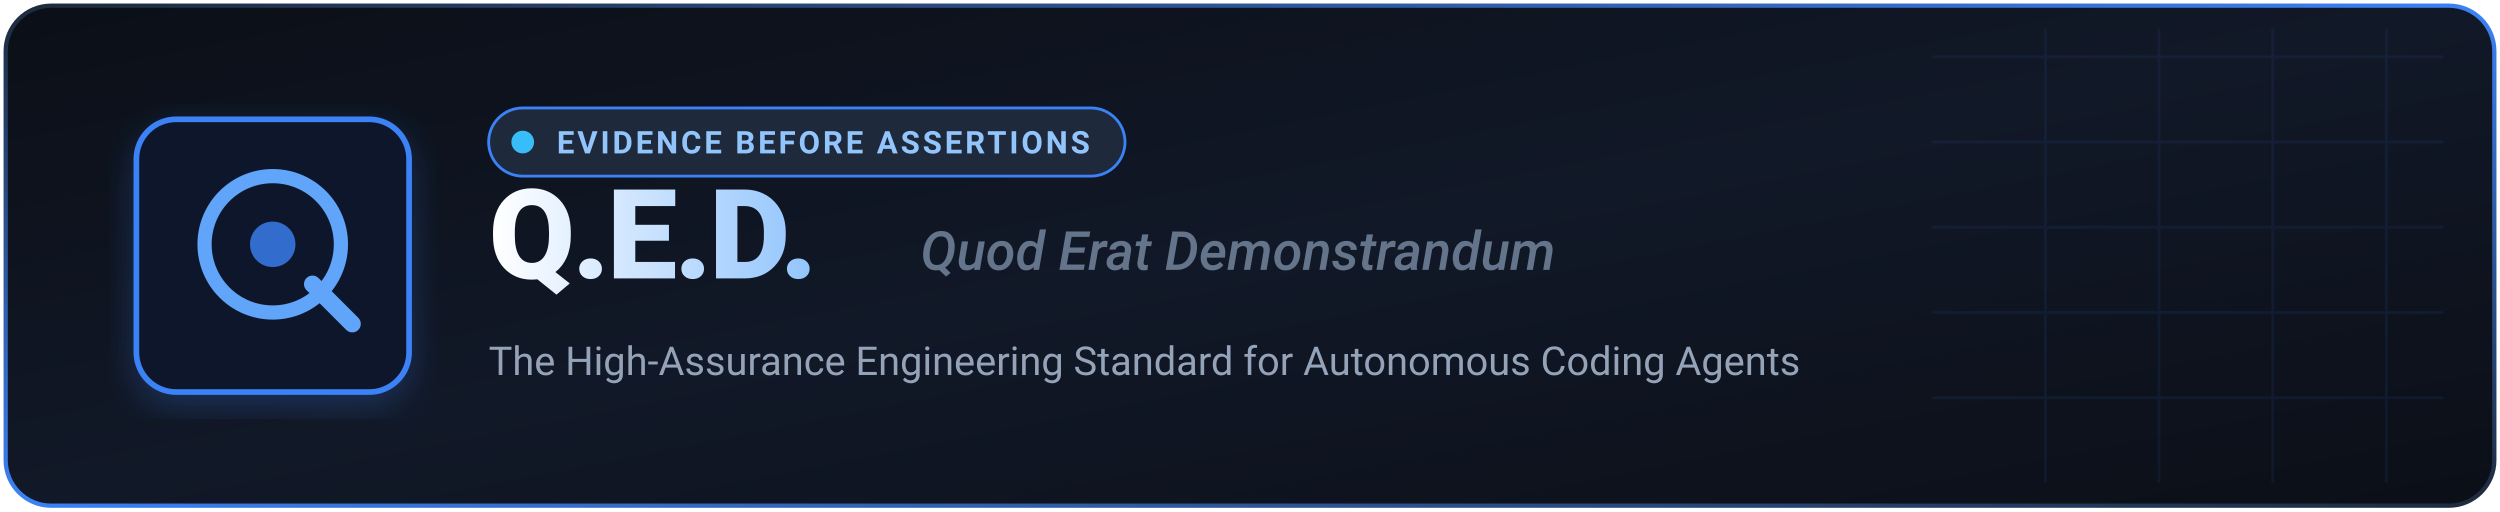
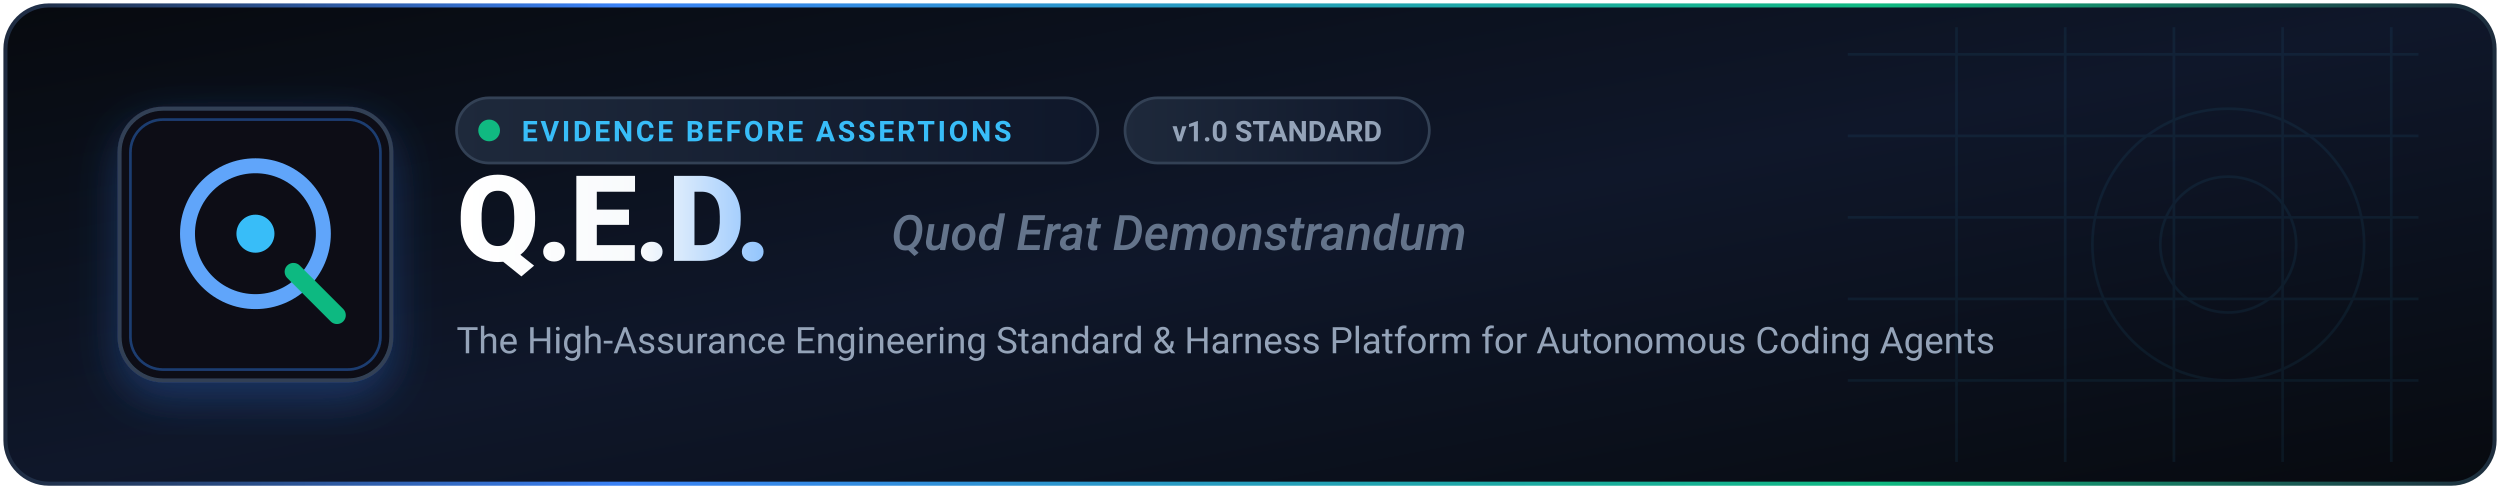
- <svg xmlns="http://www.w3.org/2000/svg" viewBox="0 0 880 180" width="100%" height="auto" preserveAspectRatio="xMidYMid meet">
+ <svg xmlns="http://www.w3.org/2000/svg" viewBox="0 0 920 180" width="100%" height="auto" preserveAspectRatio="xMidYMid meet">
  <defs>
-     <linearGradient id="bgGrad" x1="0%" y1="0%" x2="100%" y2="100%">
-       <stop offset="0%" stop-color="#0b0f17" />
-       <stop offset="50%" stop-color="#111827" />
-       <stop offset="100%" stop-color="#0b0f17" />
+     <linearGradient id="bannerBg" x1="0%" y1="0%" x2="100%" y2="100%">
+       <stop offset="0%" stop-color="#070a0f" />
+       <stop offset="50%" stop-color="#0f172a" />
+       <stop offset="100%" stop-color="#070a0f" />
    </linearGradient>
-     <linearGradient id="textGrad" x1="0%" y1="0%" x2="100%" y2="0%">
+     <linearGradient id="borderGlow" x1="0%" y1="0%" x2="100%" y2="0%">
+       <stop offset="0%" stop-color="#1e293b" />
+       <stop offset="25%" stop-color="#3b82f6" />
+       <stop offset="75%" stop-color="#10b981" />
+       <stop offset="100%" stop-color="#1e293b" />
+     </linearGradient>
+     <linearGradient id="qedGrad" x1="0%" y1="0%" x2="100%" y2="0%">
      <stop offset="0%" stop-color="#ffffff" />
+       <stop offset="60%" stop-color="#f8fafc" />
      <stop offset="100%" stop-color="#93c5fd" />
    </linearGradient>
-     <linearGradient id="borderGrad" x1="0%" y1="0%" x2="100%" y2="100%">
+     <linearGradient id="pillGrad" x1="0%" y1="0%" x2="100%" y2="0%">
      <stop offset="0%" stop-color="#1e293b" />
-       <stop offset="50%" stop-color="#3b82f6" />
-       <stop offset="100%" stop-color="#1e293b" />
+       <stop offset="100%" stop-color="#0f172a" />
    </linearGradient>
-     <filter id="logoShadow" x="-10%" y="-10%" width="120%" height="120%">
-       <feDropShadow dx="0" dy="4" stdDeviation="6" flood-color="#3b82f6" flood-opacity="0.25" />
+     <filter id="logoShadow" x="-20%" y="-20%" width="140%" height="140%">
+       <feDropShadow dx="0" dy="6" stdDeviation="8" flood-color="#3b82f6" flood-opacity="0.3" />
    </filter>
  </defs>
-   <rect x="2" y="2" width="876" height="176" rx="16" fill="url(#bgGrad)" stroke="url(#borderGrad)" stroke-width="1.5" />
-   <g opacity="0.08" stroke="#3b82f6" stroke-width="1">
-     <line x1="680" y1="20" x2="860" y2="20" />
-     <line x1="680" y1="50" x2="860" y2="50" />
-     <line x1="680" y1="80" x2="860" y2="80" />
-     <line x1="680" y1="110" x2="860" y2="110" />
-     <line x1="680" y1="140" x2="860" y2="140" />
+   <rect x="2" y="2" width="916" height="176" rx="16" fill="url(#bannerBg)" stroke="url(#borderGlow)" stroke-width="1.5" />
+   <g opacity="0.07" stroke="#38bdf8" stroke-width="1">
+     <line x1="680" y1="20" x2="890" y2="20" />
+     <line x1="680" y1="50" x2="890" y2="50" />
+     <line x1="680" y1="80" x2="890" y2="80" />
+     <line x1="680" y1="110" x2="890" y2="110" />
+     <line x1="680" y1="140" x2="890" y2="140" />
    <line x1="720" y1="10" x2="720" y2="170" />
    <line x1="760" y1="10" x2="760" y2="170" />
    <line x1="800" y1="10" x2="800" y2="170" />
    <line x1="840" y1="10" x2="840" y2="170" />
+     <line x1="880" y1="10" x2="880" y2="170" />
+     <circle cx="820" cy="90" r="50" fill="none" />
+     <circle cx="820" cy="90" r="25" fill="none" />
  </g>
-   <g transform="translate(48, 42)" filter="url(#logoShadow)">
-     <rect x="0" y="0" width="96" height="96" rx="14" fill="#0f172a" stroke="#3b82f6" stroke-width="2" />
-     <circle cx="48" cy="44" r="24" fill="none" stroke="#60a5fa" stroke-width="5" />
-     <line x1="62" y1="58" x2="76" y2="72" stroke="#60a5fa" stroke-width="6" stroke-linecap="round" />
-     <circle cx="48" cy="44" r="8" fill="#3b82f6" opacity="0.8" />
+   <g transform="translate(44, 40)" filter="url(#logoShadow)">
+     <rect x="0" y="0" width="100" height="100" rx="16" fill="#090d16" stroke="#334155" stroke-width="1.5" />
+     <rect x="4" y="4" width="92" height="92" rx="12" fill="none" stroke="#3b82f6" stroke-width="1" opacity="0.4" />
+     <circle cx="50" cy="46" r="25" fill="none" stroke="#60a5fa" stroke-width="5.5" />
+     <line x1="64" y1="60" x2="80" y2="76" stroke="#10b981" stroke-width="6.5" stroke-linecap="round" />
+     <circle cx="50" cy="46" r="7" fill="#38bdf8" />
  </g>
-   <rect x="172" y="38" width="224" height="24" rx="12" fill="#1e293b" stroke="#3b82f6" stroke-width="1" />
-   <circle cx="184" cy="50" r="4" fill="#38bdf8" />
-   <text x="196" y="54" fill="#93c5fd" font-family="-apple-system, BlinkMacSystemFont, 'Segoe UI', Roboto, Helvetica, Arial, sans-serif" font-size="11" font-weight="700" letter-spacing="1">EVIDENCE BEFORE ASSERTIONS</text>
-   <text x="172" y="98" fill="url(#textGrad)" font-family="-apple-system, BlinkMacSystemFont, 'Segoe UI', Roboto, Helvetica, Arial, sans-serif" font-size="44" font-weight="800" letter-spacing="-1">Q.E.D.</text>
-   <text x="324" y="95" fill="#64748b" font-family="-apple-system, BlinkMacSystemFont, 'Segoe UI', Roboto, Helvetica, Arial, sans-serif" font-size="19" font-weight="500" font-style="italic">Quod Erat Demonstrandum</text>
-   <text x="172" y="132" fill="#94a3b8" font-family="-apple-system, BlinkMacSystemFont, 'Segoe UI', Roboto, Helvetica, Arial, sans-serif" font-size="14" font-weight="400">The High-Assurance Engineering Standard for Autonomous Coding Agents</text>
+   <g transform="translate(168, 36)">
+     <rect x="0" y="0" width="236" height="24" rx="12" fill="url(#pillGrad)" stroke="#334155" stroke-width="1" />
+     <circle cx="12" cy="12" r="4" fill="#10b981" />
+     <text x="24" y="16" fill="#38bdf8" font-family="system-ui, -apple-system, 'Segoe UI', Roboto, sans-serif" font-size="10.5" font-weight="700" letter-spacing="1">EVIDENCE BEFORE ASSERTIONS</text>
+   </g>
+   <g transform="translate(414, 36)">
+     <rect x="0" y="0" width="112" height="24" rx="12" fill="url(#pillGrad)" stroke="#334155" stroke-width="1" />
+     <text x="56" y="16" fill="#94a3b8" font-family="system-ui, -apple-system, 'Segoe UI', Roboto, sans-serif" font-size="10.5" font-weight="600" text-anchor="middle">v1.0 STANDARD</text>
+   </g>
+   <g transform="translate(168, 96)">
+     <text x="0" y="0" fill="url(#qedGrad)" font-family="system-ui, -apple-system, 'Segoe UI', Roboto, sans-serif" font-size="44" font-weight="800" letter-spacing="-1">Q.E.D.</text>
+     <text x="160" y="-4" fill="#64748b" font-family="system-ui, -apple-system, 'Segoe UI', Roboto, sans-serif" font-size="18" font-weight="500" font-style="italic">Quod Erat Demonstrandum</text>
+   </g>
+   <g transform="translate(168, 130)">
+     <text x="0" y="0" fill="#94a3b8" font-family="system-ui, -apple-system, 'Segoe UI', Roboto, sans-serif" font-size="13.5" font-weight="400">The High-Assurance Engineering Standard &amp; Harness Platform for Autonomous Coding Agents</text>
+   </g>
</svg>
